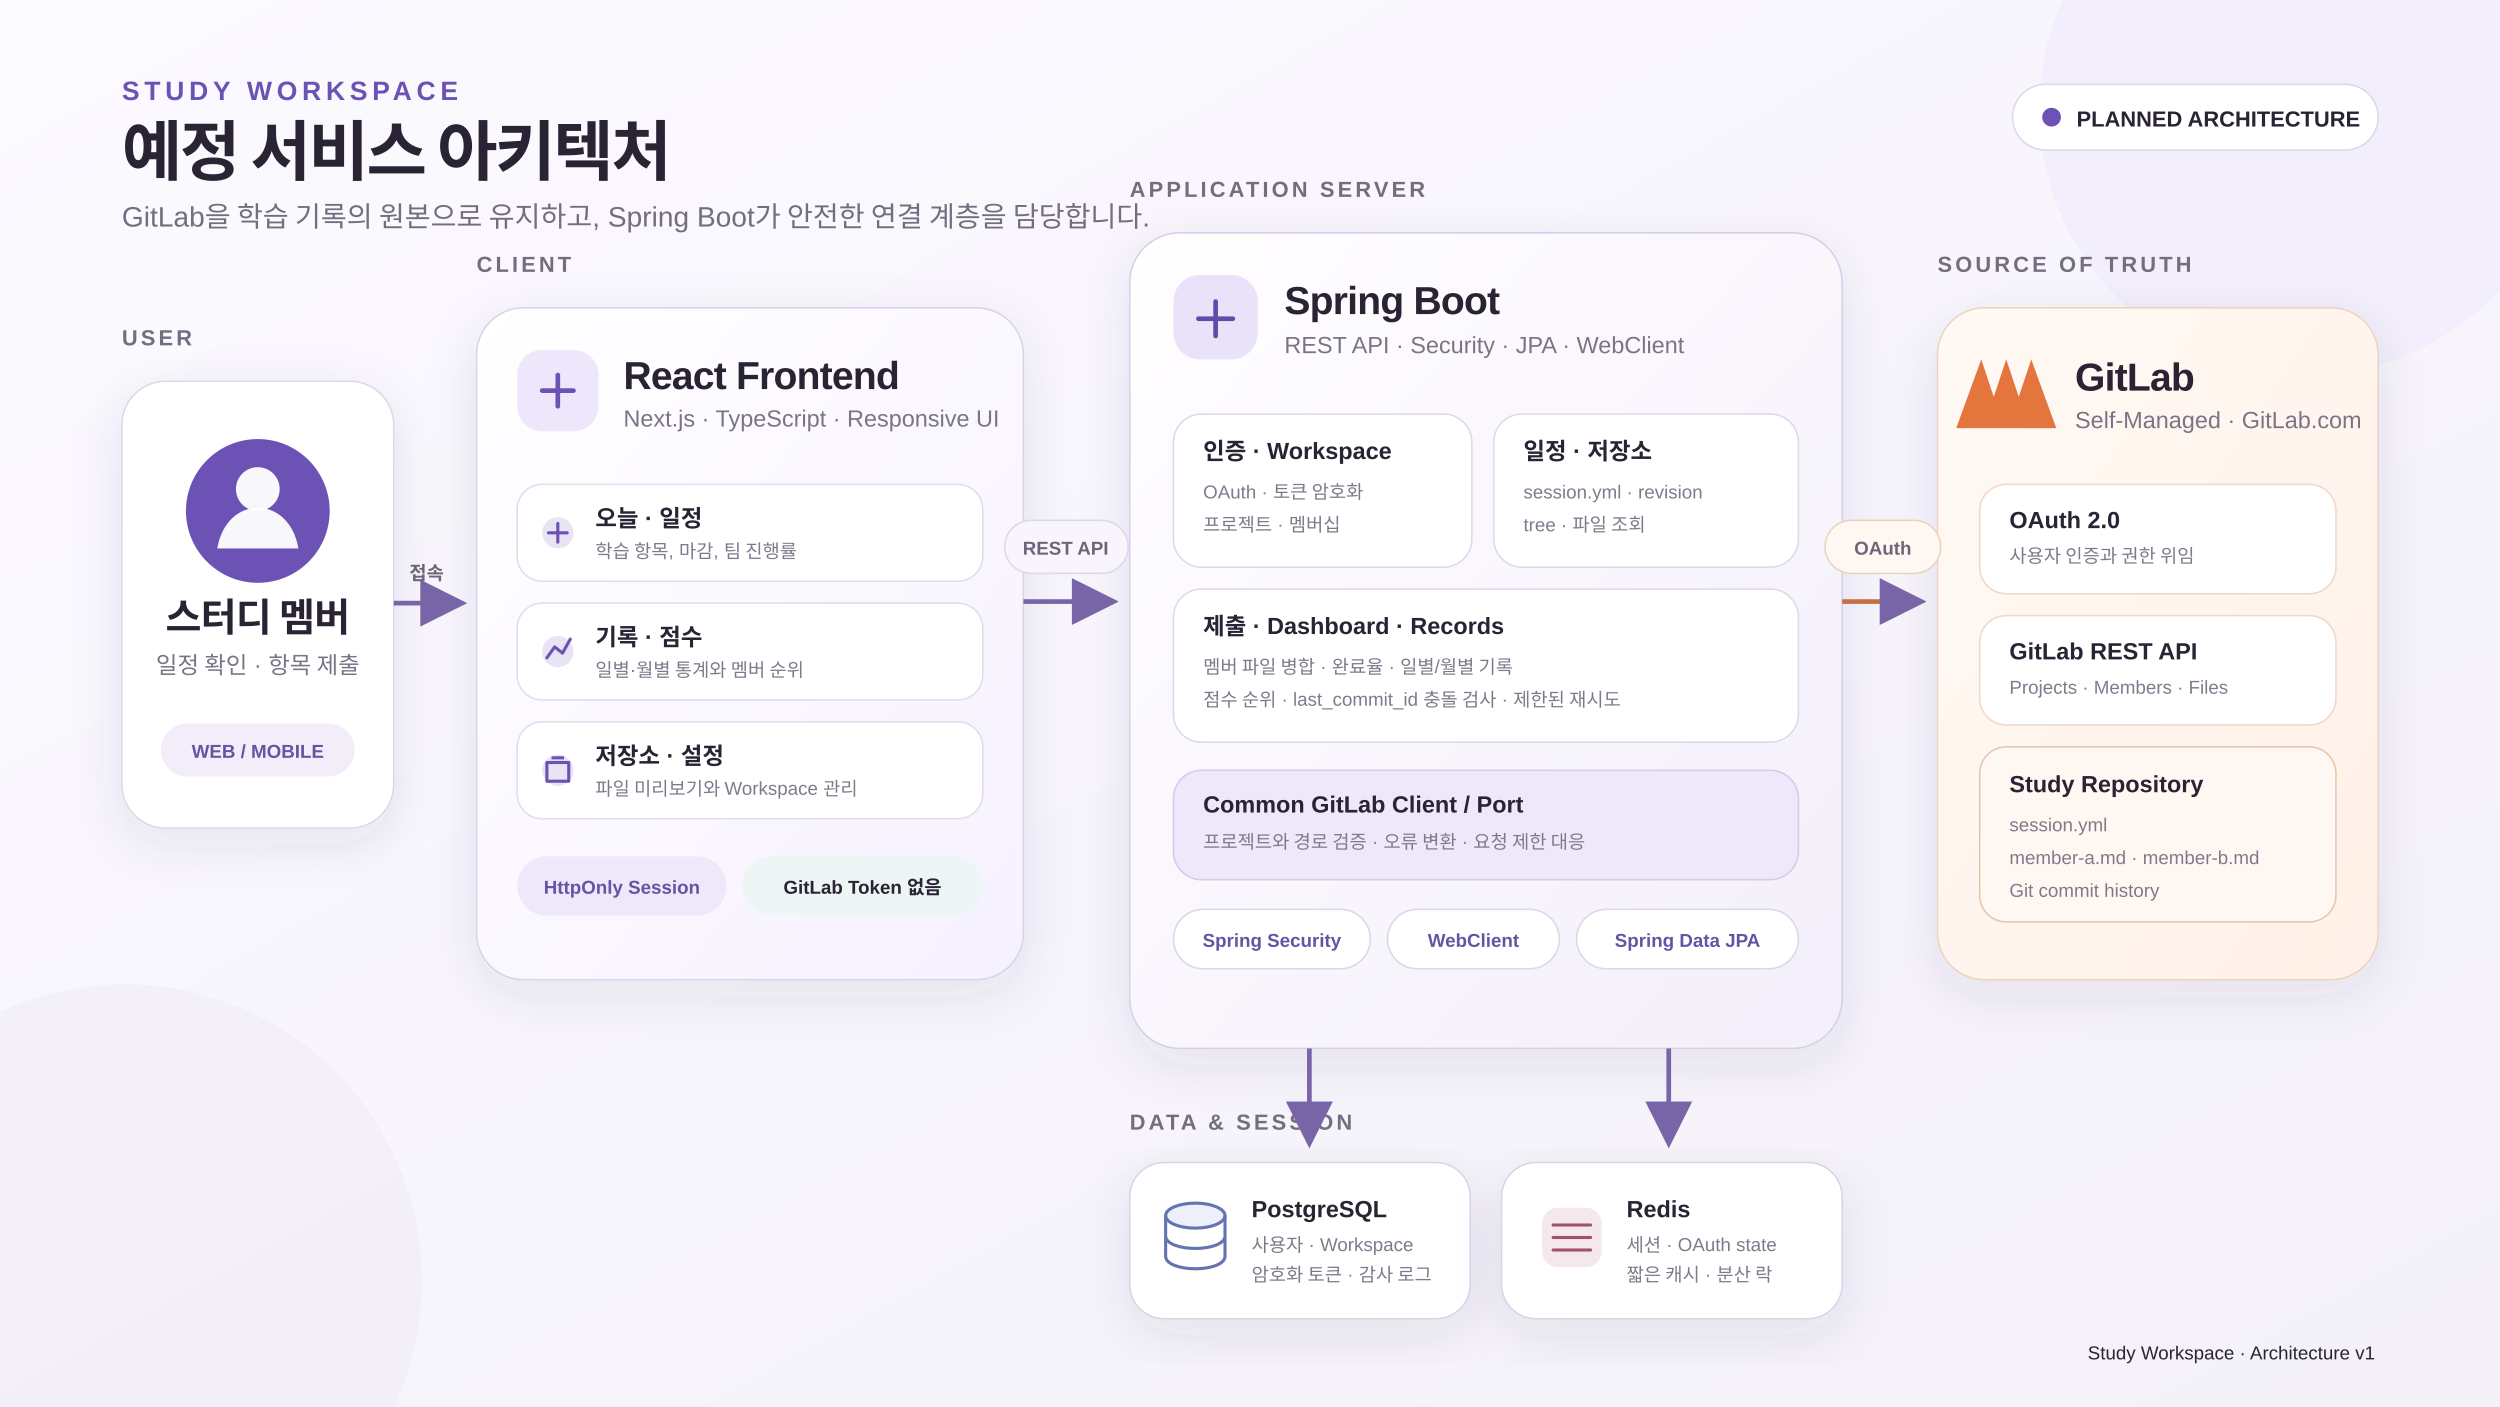
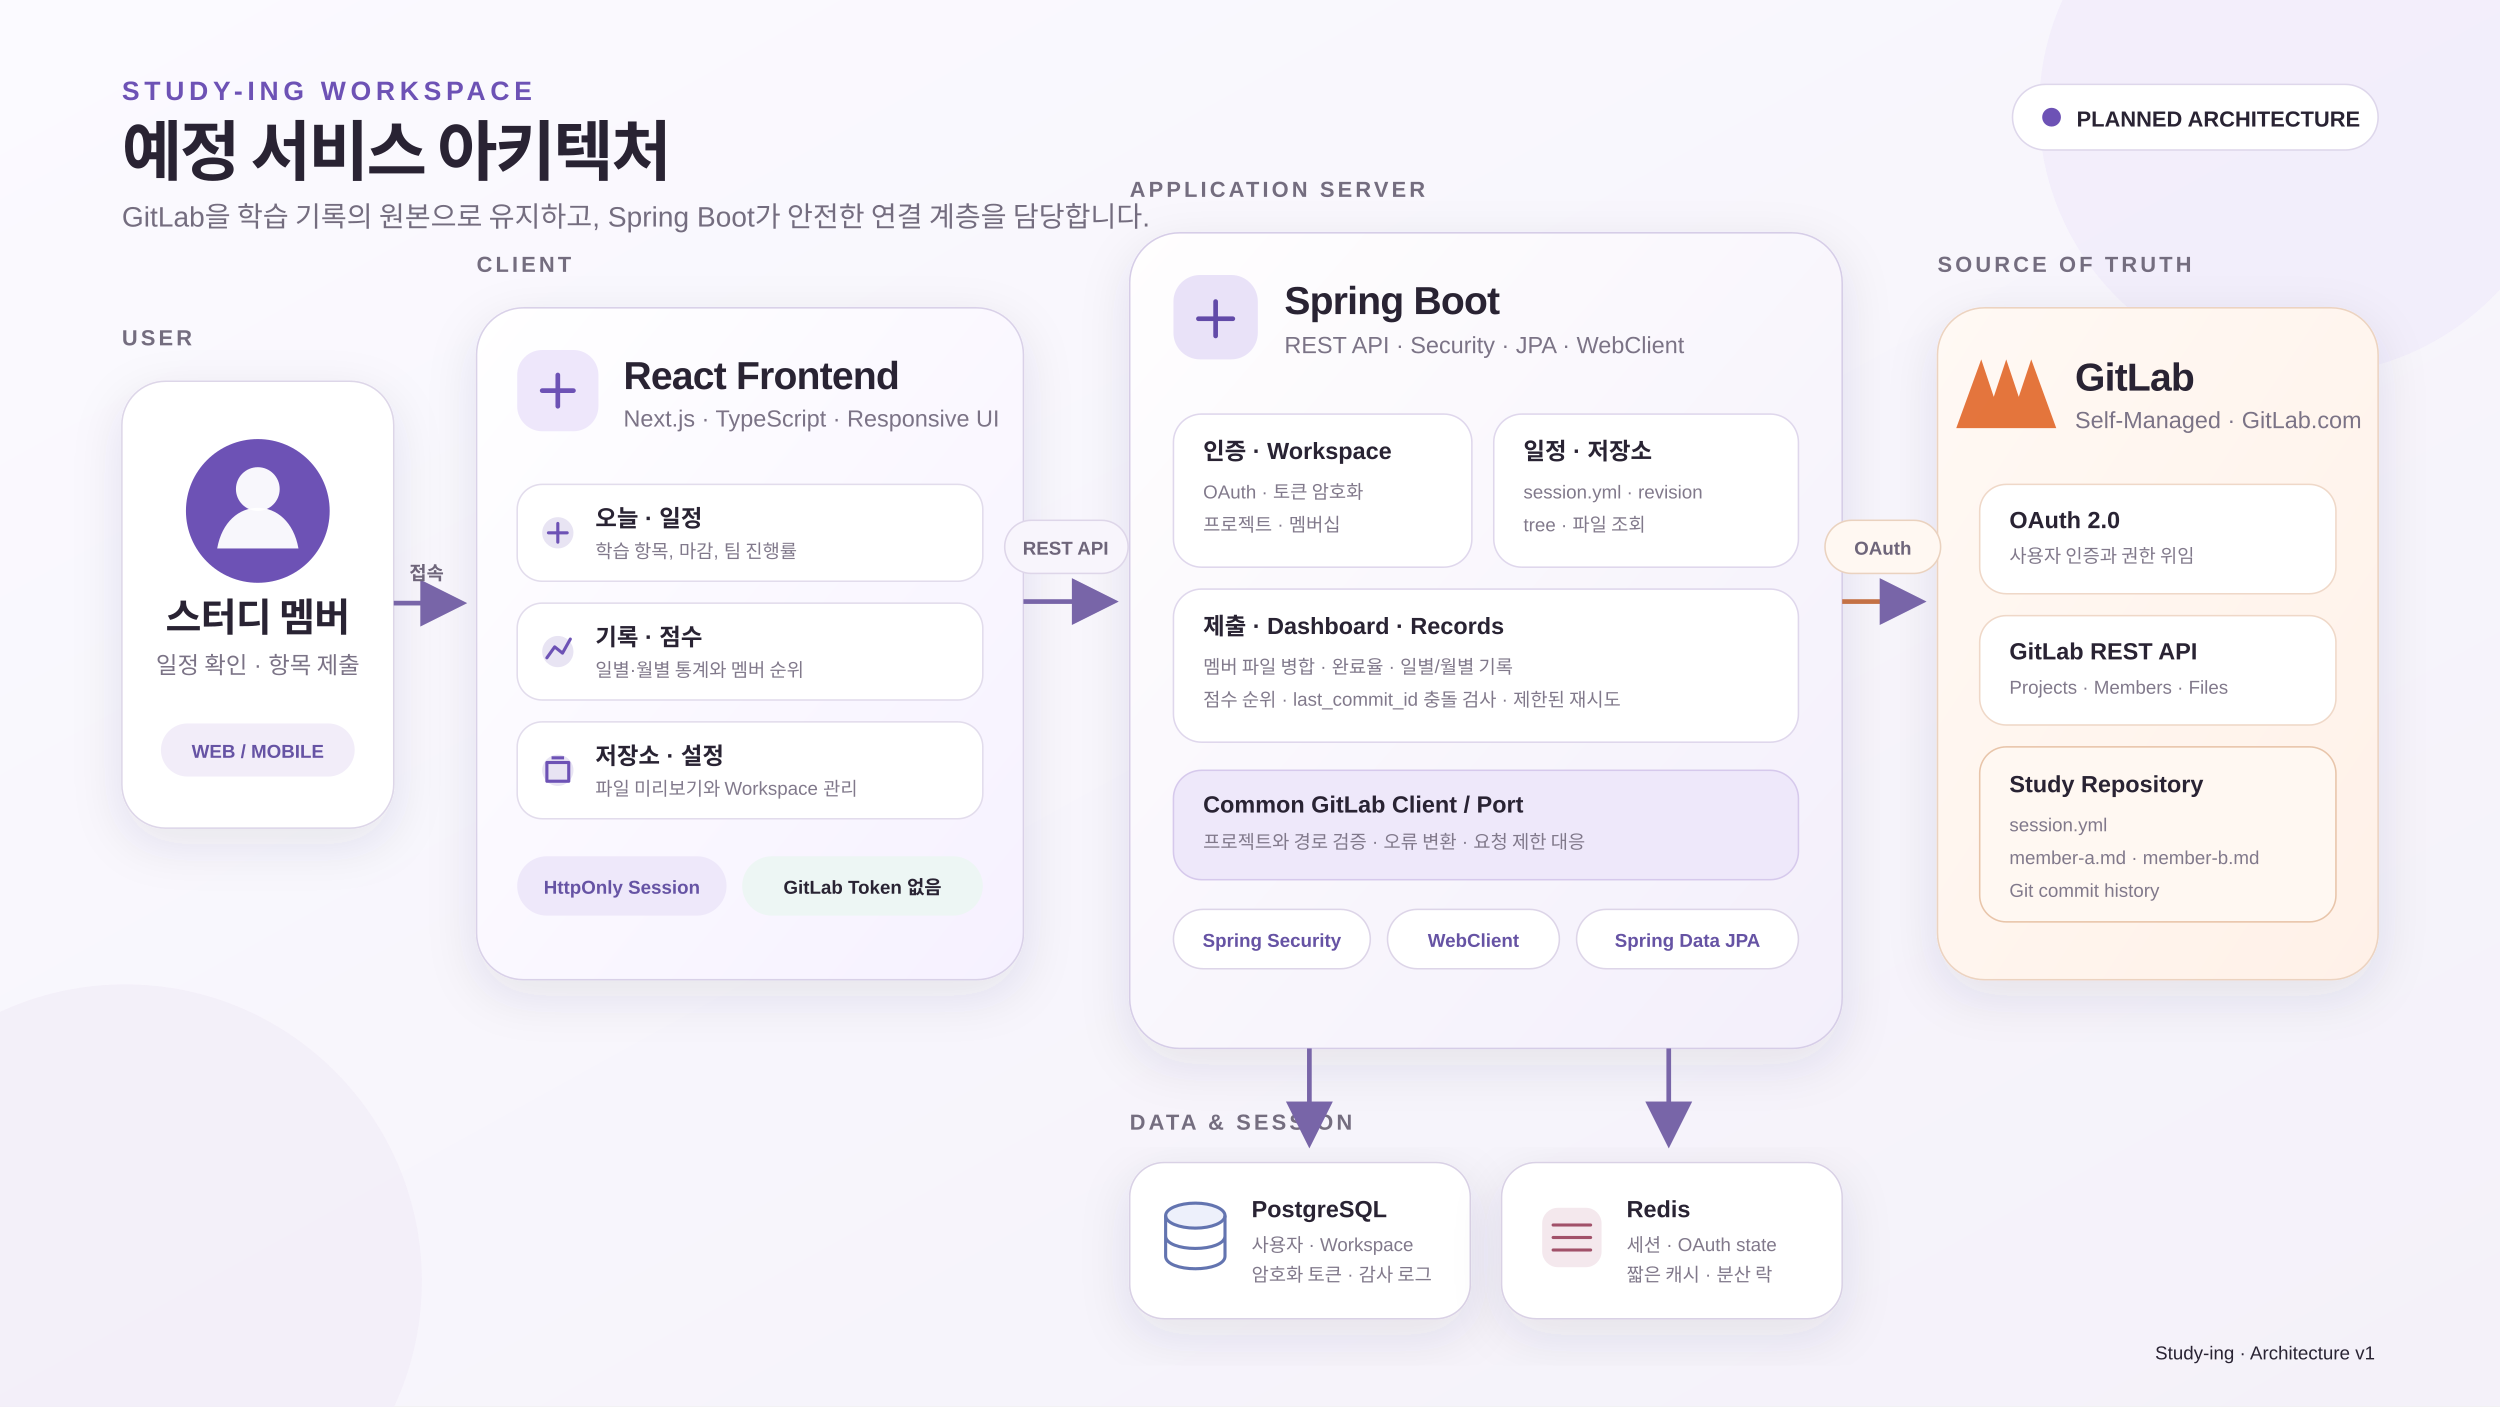
<svg xmlns="http://www.w3.org/2000/svg" width="1600" height="900" viewBox="0 0 1600 900" role="img" aria-labelledby="title description">
  <defs>
    <linearGradient id="background" x1="0" y1="0" x2="1" y2="1">
      <stop offset="0%" stop-color="#fbfaff" />
      <stop offset="100%" stop-color="#f4f1f9" />
    </linearGradient>
    <linearGradient id="frontendGradient" x1="0" y1="0" x2="1" y2="1">
      <stop offset="0%" stop-color="#ffffff" />
      <stop offset="100%" stop-color="#f6f1ff" />
    </linearGradient>
    <linearGradient id="backendGradient" x1="0" y1="0" x2="1" y2="1">
      <stop offset="0%" stop-color="#fffefe" />
      <stop offset="100%" stop-color="#f3effb" />
    </linearGradient>
    <linearGradient id="gitlabGradient" x1="0" y1="0" x2="1" y2="1">
      <stop offset="0%" stop-color="#fff9f4" />
      <stop offset="100%" stop-color="#fff1e8" />
    </linearGradient>
    <filter id="shadow" x="-20%" y="-20%" width="140%" height="150%">
      <feDropShadow dx="0" dy="10" stdDeviation="16" flood-color="#32284b" flood-opacity="0.10" />
    </filter>
    <marker id="arrow" viewBox="0 0 12 12" refX="10" refY="6" markerWidth="10" markerHeight="10" orient="auto-start-reverse">
      <path d="M 0 0 L 12 6 L 0 12 z" fill="#7865a8" />
    </marker>
    <style>
      text {
        font-family: Pretendard, "Apple SD Gothic Neo", "Noto Sans KR", Arial, sans-serif;
        fill: #292333;
      }
      .eyebrow {
        fill: #6d52b5;
        font-size: 17px;
        font-weight: 800;
        letter-spacing: 3px;
      }
      .title {
        font-size: 42px;
        font-weight: 800;
        letter-spacing: -1.5px;
      }
      .subtitle {
        fill: #746d7f;
        font-size: 18px;
      }
      .layer-label {
        fill: #746d7f;
        font-size: 14px;
        font-weight: 800;
        letter-spacing: 2px;
      }
      .card-title {
        font-size: 25px;
        font-weight: 800;
        letter-spacing: -0.5px;
      }
      .card-subtitle {
        fill: #7b7386;
        font-size: 15px;
      }
      .module-title {
        font-size: 15px;
        font-weight: 800;
      }
      .module-detail {
        fill: #81798b;
        font-size: 12px;
      }
      .pill {
        fill: #6653a4;
        font-size: 12px;
        font-weight: 750;
      }
      .arrow-label {
        fill: #6e657a;
        font-size: 12px;
        font-weight: 700;
      }
    </style>
  </defs>
  <rect width="1600" height="900" fill="url(#background)" />
  <circle cx="1475" cy="70" r="170" fill="#efe9fb" opacity="0.65" />
  <circle cx="80" cy="820" r="190" fill="#f2edf8" opacity="0.75" />
-   <text x="78" y="64" class="eyebrow">STUDY WORKSPACE</text>
+   <text x="78" y="64" class="eyebrow">STUDY-ING WORKSPACE</text>
  <text x="78" y="112" class="title">예정 서비스 아키텍처</text>
  <text x="78" y="145" class="subtitle">GitLab을 학습 기록의 원본으로 유지하고, Spring Boot가 안전한 연결 계층을 담당합니다.</text>
  <rect x="1288" y="54" width="234" height="42" rx="21" fill="#ffffff" stroke="#ded7eb" />
  <circle cx="1313" cy="75" r="6" fill="#6d52b5" />
  <text x="1329" y="81" font-size="14" font-weight="750" fill="#665b72">PLANNED ARCHITECTURE</text>
  <text x="78" y="221" class="layer-label">USER</text>
  <rect x="78" y="244" width="174" height="286" rx="28" fill="#ffffff" stroke="#ddd6e8" filter="url(#shadow)" />
  <circle cx="165" cy="327" r="46" fill="#6d52b5" />
  <circle cx="165" cy="313" r="14" fill="#ffffff" opacity="0.95" />
  <path d="M139 351c3-17 14-26 26-26s23 9 26 26" fill="#ffffff" opacity="0.95" />
  <text x="165" y="404" text-anchor="middle" class="card-title" font-size="22">스터디 멤버</text>
  <text x="165" y="431" text-anchor="middle" class="card-subtitle">일정 확인 · 항목 제출</text>
  <rect x="103" y="463" width="124" height="34" rx="17" fill="#f2edf9" />
  <text x="165" y="485" text-anchor="middle" class="pill">WEB / MOBILE</text>
  <text x="305" y="174" class="layer-label">CLIENT</text>
  <rect x="305" y="197" width="350" height="430" rx="30" fill="url(#frontendGradient)" stroke="#d9d1e8" filter="url(#shadow)" />
  <rect x="331" y="224" width="52" height="52" rx="16" fill="#eee7fb" />
  <path d="M347 250h20M357 240v20" stroke="#6d52b5" stroke-width="3" stroke-linecap="round" />
  <text x="399" y="249" class="card-title">React Frontend</text>
  <text x="399" y="273" class="card-subtitle" font-size="13">Next.js · TypeScript · Responsive UI</text>
  <rect x="331" y="310" width="298" height="62" rx="16" fill="#ffffff" stroke="#e2dcec" />
  <circle cx="357" cy="341" r="10" fill="#6d52b5" opacity="0.16" />
  <path d="M351 341h12M357 335v12" stroke="#6d52b5" stroke-width="2" stroke-linecap="round" />
  <text x="381" y="337" class="module-title">오늘 · 일정</text>
  <text x="381" y="357" class="module-detail">학습 항목, 마감, 팀 진행률</text>
  <rect x="331" y="386" width="298" height="62" rx="16" fill="#ffffff" stroke="#e2dcec" />
  <circle cx="357" cy="417" r="10" fill="#6d52b5" opacity="0.16" />
  <path d="M350 421l5-7 5 4 5-9" fill="none" stroke="#6d52b5" stroke-width="2" stroke-linecap="round" stroke-linejoin="round" />
  <text x="381" y="413" class="module-title">기록 · 점수</text>
  <text x="381" y="433" class="module-detail">일별·월별 통계와 멤버 순위</text>
  <rect x="331" y="462" width="298" height="62" rx="16" fill="#ffffff" stroke="#e2dcec" />
  <circle cx="357" cy="493" r="10" fill="#6d52b5" opacity="0.16" />
  <path d="M350 488h14v12h-14zM353 485h8" fill="none" stroke="#6d52b5" stroke-width="2" stroke-linejoin="round" />
  <text x="381" y="489" class="module-title">저장소 · 설정</text>
  <text x="381" y="509" class="module-detail">파일 미리보기와 Workspace 관리</text>
  <rect x="331" y="548" width="134" height="38" rx="19" fill="#eee8fa" />
  <text x="398" y="572" text-anchor="middle" class="pill">HttpOnly Session</text>
  <rect x="475" y="548" width="154" height="38" rx="19" fill="#edf6f4" />
  <text x="552" y="572" text-anchor="middle" font-size="12" font-weight="750" fill="#3d7175">GitLab Token 없음</text>
  <text x="723" y="126" class="layer-label">APPLICATION SERVER</text>
  <rect x="723" y="149" width="456" height="522" rx="32" fill="url(#backendGradient)" stroke="#d6cde7" filter="url(#shadow)" />
  <rect x="751" y="176" width="54" height="54" rx="17" fill="#e9e2f8" />
  <path d="M767 204h22M778 193v22" stroke="#624aa8" stroke-width="3" stroke-linecap="round" />
  <text x="822" y="201" class="card-title">Spring Boot</text>
  <text x="822" y="226" class="card-subtitle" font-size="14">REST API · Security · JPA · WebClient</text>
  <rect x="751" y="265" width="191" height="98" rx="18" fill="#ffffff" stroke="#dfd7ec" />
  <text x="770" y="294" class="module-title">인증 · Workspace</text>
  <text x="770" y="319" class="module-detail">OAuth · 토큰 암호화</text>
  <text x="770" y="340" class="module-detail">프로젝트 · 멤버십</text>
  <rect x="956" y="265" width="195" height="98" rx="18" fill="#ffffff" stroke="#dfd7ec" />
  <text x="975" y="294" class="module-title">일정 · 저장소</text>
  <text x="975" y="319" class="module-detail">session.yml · revision</text>
  <text x="975" y="340" class="module-detail">tree · 파일 조회</text>
  <rect x="751" y="377" width="400" height="98" rx="18" fill="#ffffff" stroke="#dfd7ec" />
  <text x="770" y="406" class="module-title">제출 · Dashboard · Records</text>
  <text x="770" y="431" class="module-detail">멤버 파일 병합 · 완료율 · 일별/월별 기록</text>
  <text x="770" y="452" class="module-detail">점수 순위 · last_commit_id 충돌 검사 · 제한된 재시도</text>
  <rect x="751" y="493" width="400" height="70" rx="18" fill="#eee8fa" stroke="#d6c9ec" />
  <text x="770" y="520" class="module-title" fill="#5d459e">Common GitLab Client / Port</text>
  <text x="770" y="543" class="module-detail">프로젝트와 경로 검증 · 오류 변환 · 요청 제한 대응</text>
  <rect x="751" y="582" width="126" height="38" rx="19" fill="#ffffff" stroke="#ddd5e8" />
  <text x="814" y="606" text-anchor="middle" class="pill">Spring Security</text>
  <rect x="888" y="582" width="110" height="38" rx="19" fill="#ffffff" stroke="#ddd5e8" />
  <text x="943" y="606" text-anchor="middle" class="pill">WebClient</text>
  <rect x="1009" y="582" width="142" height="38" rx="19" fill="#ffffff" stroke="#ddd5e8" />
  <text x="1080" y="606" text-anchor="middle" class="pill">Spring Data JPA</text>
  <text x="1240" y="174" class="layer-label">SOURCE OF TRUTH</text>
  <rect x="1240" y="197" width="282" height="430" rx="30" fill="url(#gitlabGradient)" stroke="#ecd3c0" filter="url(#shadow)" />
  <path d="M1300 230l16 44h-64l16-44 8 24 8-24 8 24z" fill="#e36f35" opacity="0.96" />
  <text x="1328" y="250" class="card-title">GitLab</text>
  <text x="1328" y="274" class="card-subtitle" font-size="13">Self-Managed · GitLab.com</text>
  <rect x="1267" y="310" width="228" height="70" rx="17" fill="#ffffff" stroke="#efd8c8" />
  <text x="1286" y="338" class="module-title">OAuth 2.0</text>
  <text x="1286" y="360" class="module-detail">사용자 인증과 권한 위임</text>
  <rect x="1267" y="394" width="228" height="70" rx="17" fill="#ffffff" stroke="#efd8c8" />
  <text x="1286" y="422" class="module-title">GitLab REST API</text>
  <text x="1286" y="444" class="module-detail">Projects · Members · Files</text>
  <rect x="1267" y="478" width="228" height="112" rx="17" fill="#fff8f2" stroke="#e8c5aa" />
  <text x="1286" y="507" class="module-title">Study Repository</text>
  <text x="1286" y="532" class="module-detail">session.yml</text>
  <text x="1286" y="553" class="module-detail">member-a.md · member-b.md</text>
  <text x="1286" y="574" class="module-detail">Git commit history</text>
  <text x="723" y="723" class="layer-label">DATA &amp; SESSION</text>
  <rect x="723" y="744" width="218" height="100" rx="22" fill="#ffffff" stroke="#d9d1e5" filter="url(#shadow)" />
  <ellipse cx="765" cy="778" rx="19" ry="8" fill="#edf0fb" stroke="#6374b0" stroke-width="2" />
  <path d="M746 778v26c0 5 9 8 19 8s19-3 19-8v-26M746 791c0 5 9 8 19 8s19-3 19-8" fill="none" stroke="#6374b0" stroke-width="2" />
  <text x="801" y="779" class="module-title">PostgreSQL</text>
  <text x="801" y="801" class="module-detail" font-size="11">사용자 · Workspace</text>
  <text x="801" y="820" class="module-detail" font-size="11">암호화 토큰 · 감사 로그</text>
  <rect x="961" y="744" width="218" height="100" rx="22" fill="#ffffff" stroke="#d9d1e5" filter="url(#shadow)" />
  <rect x="987" y="773" width="38" height="38" rx="10" fill="#f4e8ed" />
  <path d="M994 784h24M994 792h24M994 800h24" stroke="#a15169" stroke-width="2" stroke-linecap="round" />
  <text x="1041" y="779" class="module-title">Redis</text>
  <text x="1041" y="801" class="module-detail" font-size="11">세션 · OAuth state</text>
  <text x="1041" y="820" class="module-detail" font-size="11">짧은 캐시 · 분산 락</text>
  <path d="M252 386 H294" fill="none" stroke="#7865a8" stroke-width="3" marker-end="url(#arrow)" />
  <text x="273" y="371" text-anchor="middle" class="arrow-label">접속</text>
  <path d="M655 385 H711" fill="none" stroke="#7865a8" stroke-width="3" marker-end="url(#arrow)" />
  <rect x="643" y="333" width="79" height="34" rx="17" fill="#f8f5fc" stroke="#ded6e9" />
  <text x="682" y="355" text-anchor="middle" class="arrow-label">REST API</text>
  <path d="M1179 385 H1228" fill="none" stroke="#c47145" stroke-width="3" marker-end="url(#arrow)" />
  <rect x="1168" y="333" width="74" height="34" rx="17" fill="#fff8f2" stroke="#ead2bf" />
  <text x="1205" y="355" text-anchor="middle" class="arrow-label" fill="#a75d38">OAuth</text>
  <path d="M838 671 V730" fill="none" stroke="#7865a8" stroke-width="3" marker-end="url(#arrow)" />
  <path d="M1068 671 V730" fill="none" stroke="#7865a8" stroke-width="3" marker-end="url(#arrow)" />
-   <text x="1520" y="870" text-anchor="end" fill="#9a92a4" font-size="12">Study Workspace · Architecture v1</text>
+   <text x="1520" y="870" text-anchor="end" fill="#9a92a4" font-size="12">Study-ing · Architecture v1</text>
</svg>
